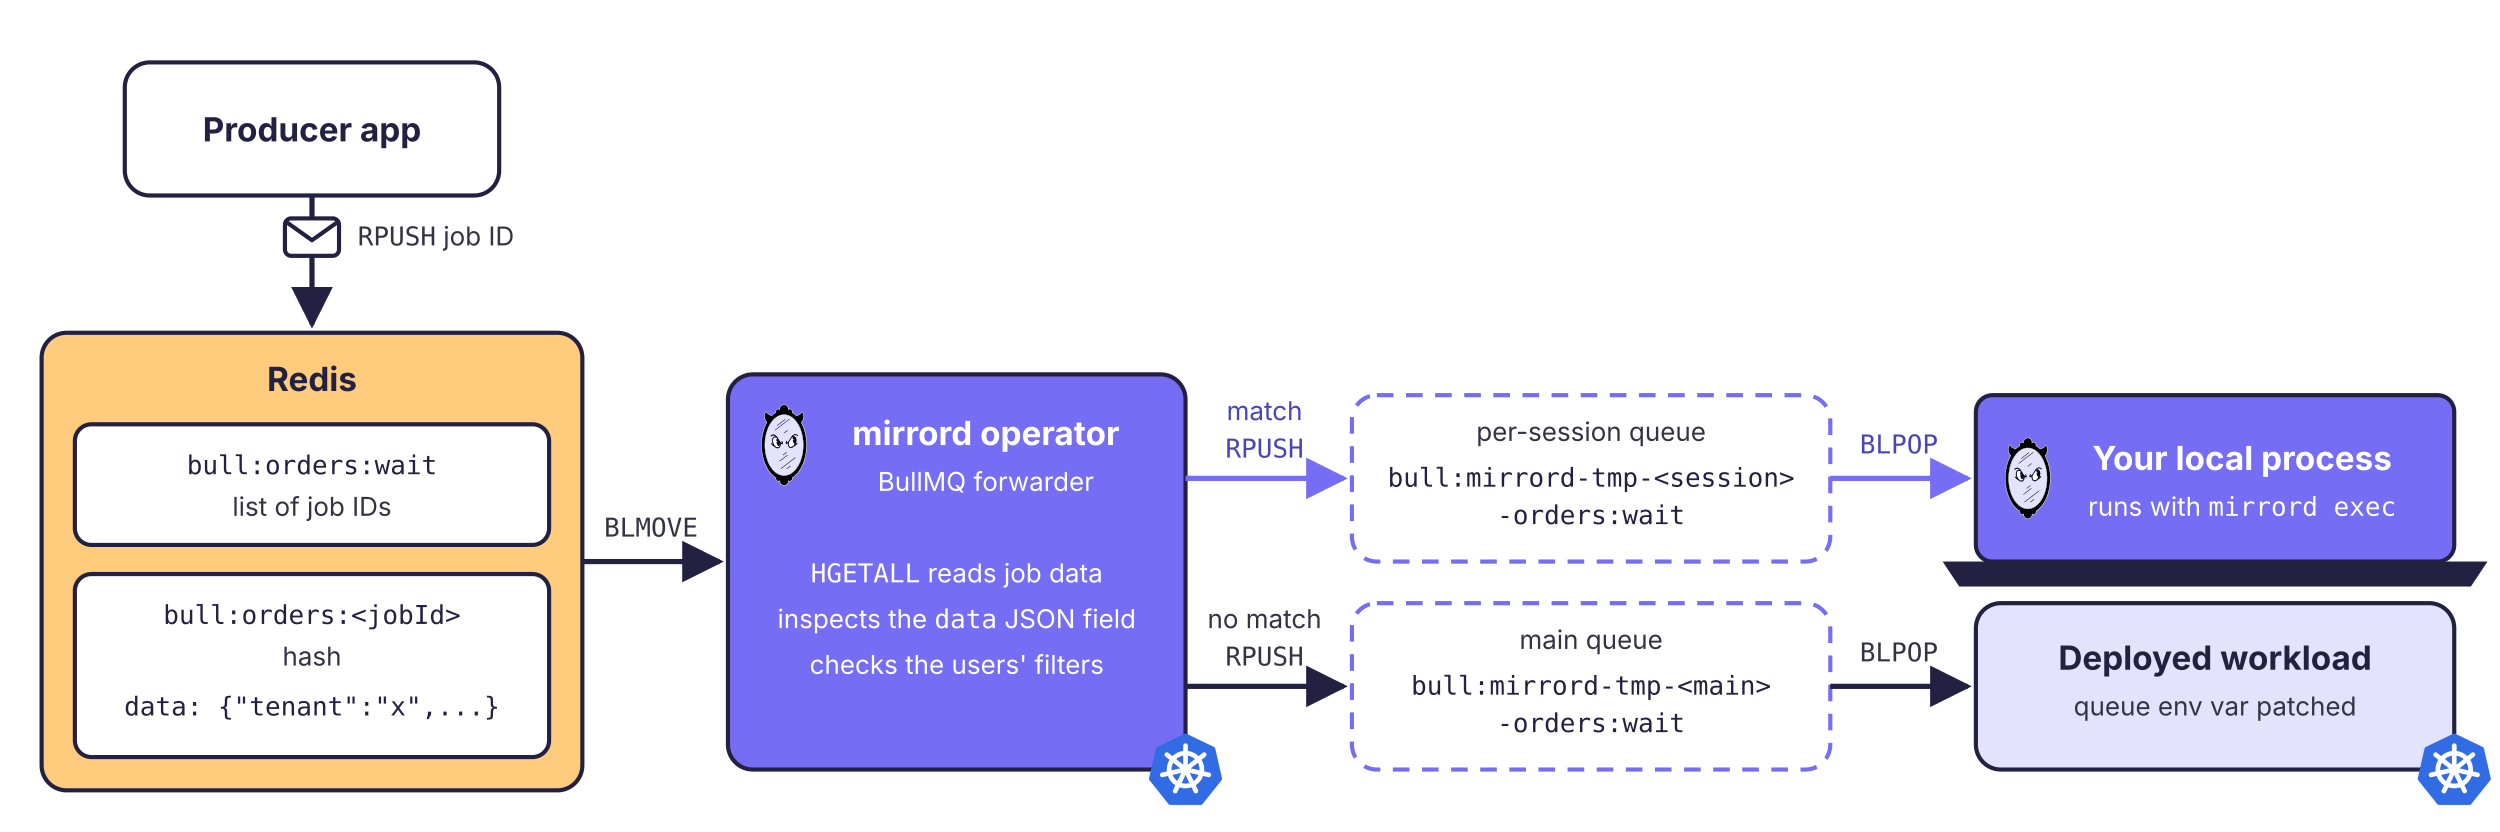
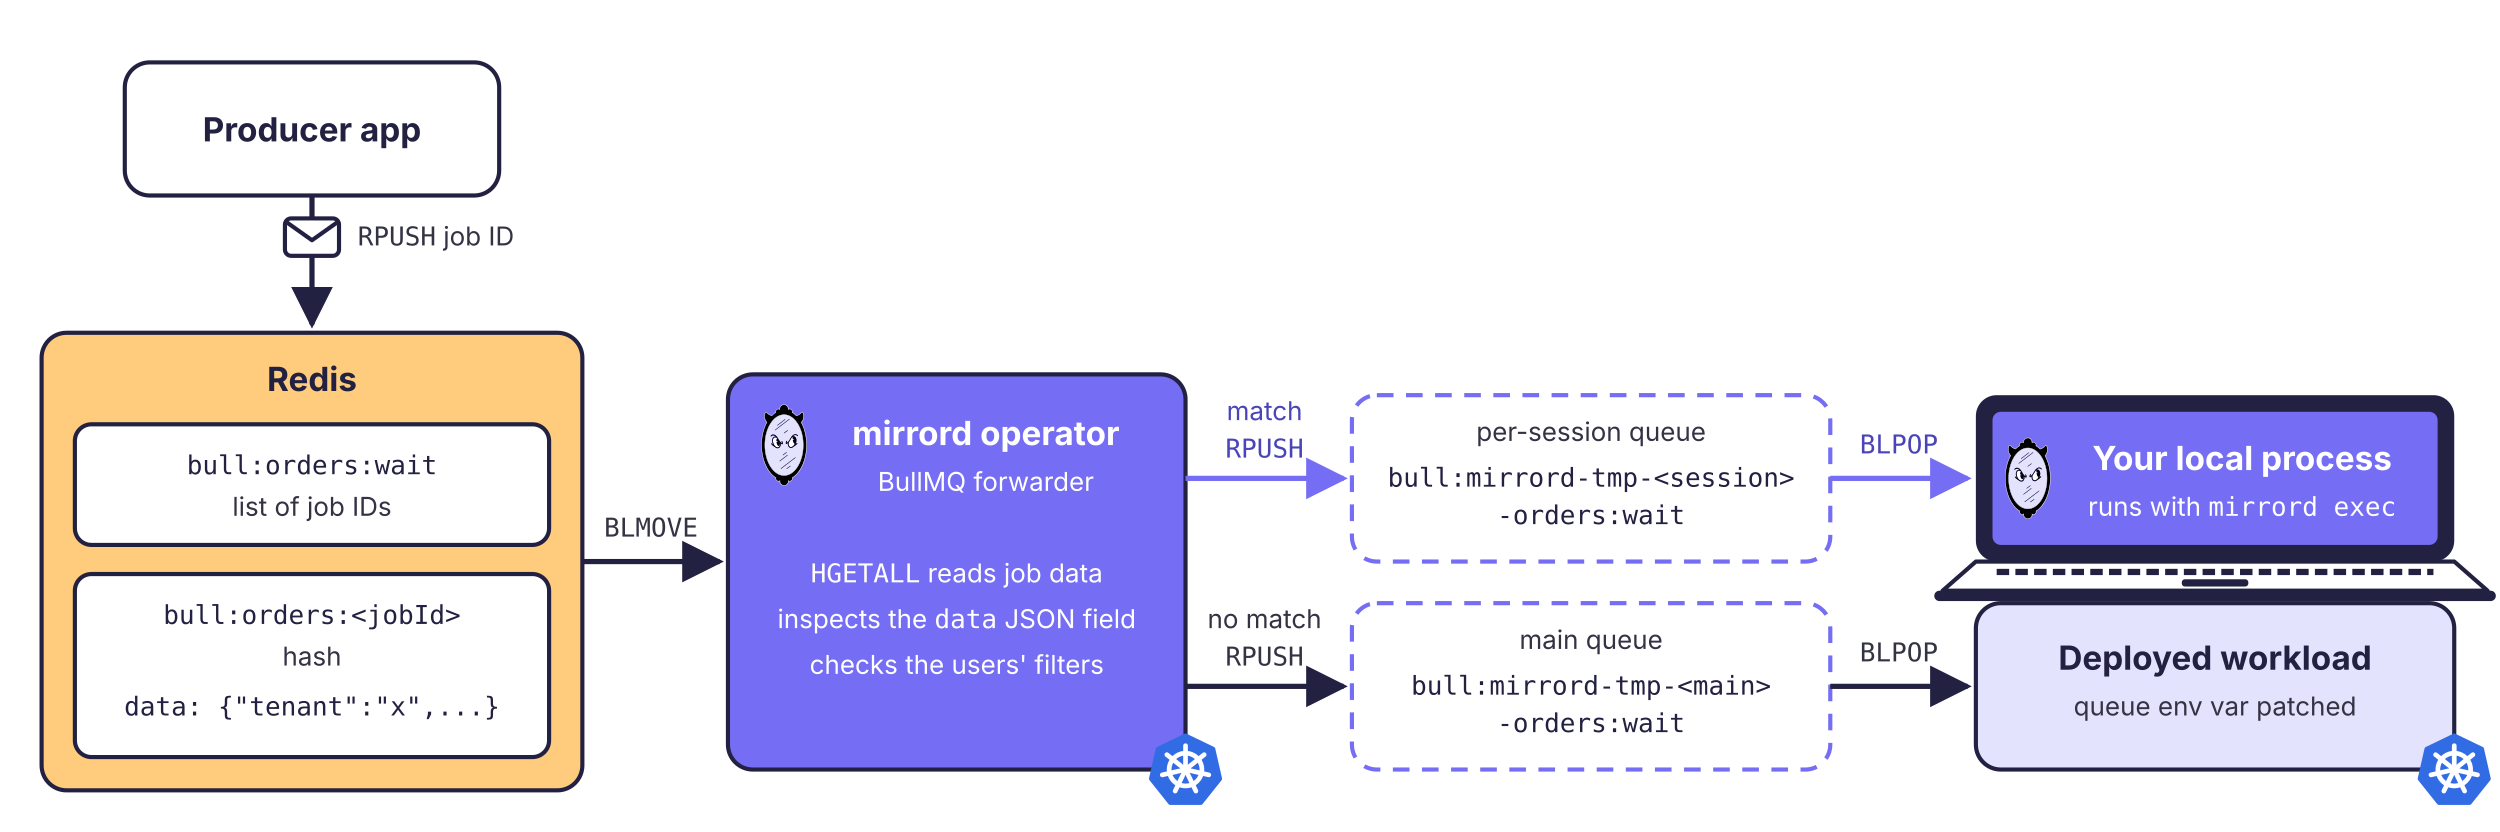
<svg xmlns="http://www.w3.org/2000/svg" viewBox="0 0 1202 400" width="1202" height="400" font-family="Inter, Helvetica, Arial, sans-serif" role="img" aria-labelledby="t d">
  <defs>
    <marker id="arrow" viewBox="0 0 10 10" refX="9" refY="5" markerWidth="8" markerHeight="8" orient="auto-start-reverse">
      <path d="M0 0 L10 5 L0 10 z" fill="#232141" />
    </marker>
    <marker id="arrow-purple" viewBox="0 0 10 10" refX="9" refY="5" markerWidth="8" markerHeight="8" orient="auto-start-reverse">
      <path d="M0 0 L10 5 L0 10 z" fill="#756DF3" />
    </marker>
    <symbol id="k8s" viewBox="0 0 32 32">
      <polygon points="16.00,1.60 27.73,7.25 30.62,19.94 22.51,30.11 9.49,30.11 1.38,19.94 4.27,7.25" fill="#326CE5" stroke="#326CE5" stroke-width="2" stroke-linejoin="round" />
      <g fill="none" stroke="#ffffff" stroke-width="2" stroke-linecap="round">
        <circle cx="16" cy="16" r="7" />
        <line x1="16.00" y1="13.40" x2="16.00" y2="5.80" />
        <line x1="18.03" y1="14.38" x2="23.97" y2="9.64" />
        <line x1="18.53" y1="16.58" x2="25.94" y2="18.27" />
        <line x1="17.13" y1="18.34" x2="20.43" y2="25.19" />
        <line x1="14.87" y1="18.34" x2="11.57" y2="25.19" />
        <line x1="13.47" y1="16.58" x2="6.06" y2="18.27" />
        <line x1="13.97" y1="14.38" x2="8.03" y2="9.64" />
      </g>
      <circle cx="16" cy="16" r="2.4" fill="#ffffff" />
    </symbol>
    <symbol id="mirrord" viewBox="97 61 391 696">
      <path fill="#ffffff" d="M255.6,387c4.1,19.1-0.9,36.1-12,40.5c-8.2,3.2-17.8,0-26.5-8.2c-0.3-0.6-0.9-0.9-1.5-1.2c0,0,0,0-0.3-0.3 c-5.5-5.6-10.5-13.2-14-22c-4.7-11.5-6.1-23.2-4.4-33.5c1.8-9.4,6.1-16.1,12.8-18.8c5.5-2.3,12.5-1.5,19.3,2.6 c1.5,2.3,2.6,4.4,3.8,6.2c-4.1,2.6-6.4,10.3-6.4,20.3l3.2,1.8l11.1,6.5l-12.5,1.5h-0.9c0.3,1.2,0.3,2.3,0.6,3.5 c3.2,17.9,12,31.1,19,29.7c6.4-1.2,9.6-14.4,7.6-30.2C255.3,386.4,255.6,386.7,255.6,387z" />
      <path fill="#ffffff" d="M384,398.4c-3.2,6.8-7.3,12.3-12,17c0,0,0,0-0.3,0c-0.6,0.3-0.9,0.9-1.2,1.2c-8.7,7.9-18.4,11.5-26.5,8.2 c-11.1-4.7-16-21.4-12-40.5c1.5-1.8,3.2-3.8,4.7-5.6c5-6.5,9-13.2,12.8-20l1.2-2.1c1.2-1.8,2-3.8,3.2-5.6c1.2-2.1,2.6-4.4,4.4-7 c3.5-2.1,6.7-3.2,9.9-3.8c-2,4.7-2.3,10.3-2.3,15.3l3.2,1.8l11.1,6.5l-12.5,1.5h-0.9c0.3,1.2,0.3,2.3,0.6,3.8 C370.5,384.6,377.5,397,384,398.4z" />
      <path fill="#E4E3FD" d="M405,391.7c-1.5-1.2-3.8-0.9-5,0.6c-3.2,4.1-7,7.9-11.1,11.5c1.2-2.3,2.6-5,3.5-7.6 c5.3-12.6,6.7-25.8,4.7-37.3c-2.3-12-8.2-20.6-16.9-24.1c-4.1-1.8-8.8-2.1-13.7-1.2c4.4-4.4,10.2-8.5,17.5-10 c8.2-1.5,16.6,1.5,20.4,7.3c1.2,1.5,3.2,2.1,5,0.9c1.5-1.2,2-3.2,0.9-4.7c-5.5-8.2-16.6-12.3-27.4-10c-11.1,2.1-19.3,9.7-24.2,15.6 c-2,2.3-3.8,5-5.5,7.3c-2,2.9-3.5,5.6-5,8.2c-1.2,2.1-2.3,3.8-3.2,5.6l-1.2,2.1c-3.8,6.5-7.6,13.2-12.3,19.1 c-5.8,7.6-11.7,12.9-18.4,16.7c0.6-5,2-9.7,4.4-14.1c0.9-1.8,0.3-3.8-1.5-4.7c-1.7-0.9-3.8-0.3-4.7,1.5c-2.9,5.6-4.7,11.5-5.3,17.6 c0,0.9-0.3,3.5,1.5,5.6c1.2,1.2,2.3,1.8,4.1,1.8c1.5,0,2.9-0.3,4.4-1.5c2.6-1.5,5.3-3.2,7.9-5.3c-1.7,18.5,5,34.1,17.5,39.3 c2.9,1.2,5.8,1.8,8.8,1.8c8.5,0,17.5-4.4,25.4-12c11.4-6.2,21.6-14.4,29.5-24.7C406.7,395.2,406.4,392.8,405,391.7z M292.1,149.1 c90.1,0,163.6,116.6,163.6,259.6s-73.5,259.6-163.6,259.6c-90.4,0-163.6-116.6-163.6-259.6S201.9,149.1,292.1,149.1z M389.5,517.3 c0.9-0.6,0.9-1.8,0.3-2.3c-0.6-0.9-1.8-0.9-2.3-0.3l-122.5,93.7c-0.9,0.6-0.9,1.8-0.3,2.3c0.3,0.3,0.9,0.6,1.5,0.6 c0.3,0,0.9,0,1.2-0.3L389.5,517.3z M346.9,589c0.9-0.6,0.9-1.8,0.3-2.3c-0.6-0.9-1.8-0.9-2.3-0.3l-31.2,23.2 c-0.9,0.6-0.9,1.8-0.3,2.3c0.3,0.6,0.9,0.9,1.5,0.9c0.3,0,0.6-0.3,0.9-0.3L346.9,589z M338.2,189.1c0.9-0.6,0.9-1.8,0.3-2.3 c-0.6-0.9-1.8-0.9-2.3-0.3l-122.5,93.4c-0.9,0.6-0.9,1.8-0.3,2.3c0.3,0.3,0.9,0.6,1.5,0.6c0.3,0,0.9,0,0.9-0.3L338.2,189.1z M324.4,284.5c0.9-0.6,0.9-1.8,0.3-2.3c-0.6-0.9-1.7-0.9-2.3-0.3l-31.2,22.9c-0.9,0.6-0.9,1.8-0.3,2.3c0.3,0.6,0.9,0.6,1.5,0.6 c0.3,0,0.6,0,0.9-0.3L324.4,284.5z M322.7,495.9c0.9-0.6,0.9-1.8,0.3-2.3c-0.6-0.9-1.8-0.9-2.3-0.3l-66.2,50.8 c-0.9,0.6-0.9,1.8-0.3,2.3c0.3,0.3,0.9,0.6,1.5,0.6c0.3,0,0.6,0,0.9-0.3L322.7,495.9z M314.8,472.4c0.9-0.6,0.9-1.8,0.3-2.3 c-0.6-0.9-1.8-0.9-2.3-0.3L281.6,493c-0.9,0.6-0.9,1.8-0.3,2.3c0.3,0.6,0.9,0.9,1.5,0.9c0.3,0,0.9-0.3,0.9-0.3L314.8,472.4z M302.3,190.5c0.9-0.6,0.9-1.8,0.3-2.3c-0.6-0.9-1.7-0.9-2.3-0.3L234,239c-0.9,0.6-0.9,1.8-0.3,2.3c0.3,0.3,0.9,0.6,1.5,0.6 c0.3,0,0.9,0,1.2-0.3L302.3,190.5z M280.1,399.6c1.8-2.1,1.5-4.7,1.5-5.6c-0.6-6.2-2.3-12.3-5-17.9c-0.9-1.8-2.9-2.3-4.7-1.5 c-1.8,0.9-2.3,2.9-1.5,4.7c2.3,4.4,3.8,9.4,4.4,14.1c-6.4-3.8-12.5-9.4-18.4-16.7c-4.7-6.2-8.8-12.9-12.3-19.1l-1.5-2.3 c-1.2-1.8-2-3.8-3.2-5.6c-1.5-2.3-2.9-5.3-5-8.2c0,0,0,0,0-0.3c-1.5-2.3-3.5-5-5.5-7.3c-5-5.9-13.1-13.2-24.2-15.6 c-10.8-2.1-21.9,2.1-27.4,10c-1.2,1.5-0.6,3.8,0.9,4.7c1.5,1.2,3.8,0.6,4.7-0.9c4.1-5.9,12.5-8.8,20.4-7.3 c7.3,1.5,13.1,5.9,17.5,10c-4.7-0.9-9.3-0.3-13.7,1.2c-8.8,3.5-14.6,12-16.9,24.1c-2,11.5-0.3,24.7,4.7,37.3 c1.2,2.6,2.3,5.3,3.5,7.6c-4.1-3.5-7.9-7.3-11.1-11.5c-1.2-1.5-3.5-1.8-5-0.6c-1.5,1.2-1.8,3.5-0.6,5c8.2,10,18.4,18.5,29.5,24.7 c7.9,7.6,16.9,11.7,25.7,11.7c2.9,0,6.1-0.6,8.8-1.8c12.5-5.3,19-20.6,17.5-39.3c2.6,2.1,5,3.8,7.9,5.3c1.5,0.9,2.9,1.2,4.4,1.2 C277.8,401.4,279.2,400.8,280.1,399.6z" />
      <path d="M439.4,215.2c29.5,54,45.5,122.4,45.5,193.8c0,123.6-49,234.9-122.8,279.2c0.6,2.1,1.2,4.4,1.2,6.8 c0,12.3-10.2,22.6-22.5,22.6c-4.4,0-8.8-1.2-12.3-3.5c0.3,1.2,0.3,2.6,0.3,3.8c0,20.3-16.3,36.7-36.5,36.7s-36.5-16.4-36.5-36.7 c0-1.2,0-2.6,0.3-3.8c-3.5,2.3-7.9,3.5-12.3,3.5c-12.3,0-22.5-10-22.5-22.6c0-2.3,0.3-4.7,1.2-6.8C148.6,643.6,99.3,532.3,99.3,409 c0-71.9,16.3-140.9,46.4-195.3c-1.5-0.9-2.3-2.1-3.5-3.2c-9.9-11.2-15.5-26.4-16.9-42.6c-0.6-11.5,0.9-23.2,5-33.8 c0.6-1.8,2.6-6.8,7.6-7.3c5.3-0.6,8.5,3.8,11.4,7.9c1.2,1.5,2.3,2.9,2.9,3.8c5.5,5.3,12.5,9.7,21.6,13.8c4.4,2.1,9,3.8,13.4,5.3 c11.1-11.2,22.8-20.6,35-27.9c-0.6-2.3-1.2-4.4-1.2-6.8c0-12.3,10.2-22.6,22.5-22.6c4.4,0,8.8,1.2,12.3,3.5c0-1.2-0.3-2.6-0.3-3.8 c0-20.3,16.3-36.7,36.5-36.7c20.1,0,36.5,16.4,36.5,36.7c0,1.2,0,2.6-0.3,3.8c3.5-2.3,7.9-3.5,12.3-3.5c12.5,0,22.5,10.3,22.5,22.6 c0,2.3-0.3,4.7-1.2,6.8c12.5,7.6,24.8,17.3,36.2,29.1c4.7-1.5,9-3.2,13.7-5.3c9-4.1,16-8.5,21.6-13.8c0.9-0.9,2-2.3,2.9-3.8 c2.9-4.1,6.1-8.5,11.4-7.9c5,0.6,7,5.6,7.6,7.3c4.1,10.6,5.5,22.3,4.7,33.8c-1.2,15.9-7,31.4-16.9,42.6 C442.3,212.6,441.1,214,439.4,215.2z M455.7,409c0-143.3-73.5-259.6-163.6-259.6c-90.4,0-163.6,116.6-163.6,259.6 c0,143,73.5,259.6,163.6,259.6C382.5,668.6,455.7,552,455.7,409z" />
      <path fill="#ffffff" d="M292.4,756.6c-21.2,0-38.5-17.4-38.5-38.7c0-0.1,0-0.2,0-0.3c-3,1.3-6.5,2-10,2c-13.5,0-24.5-11-24.5-24.6 c0-2.2,0.2-4.2,0.7-5.9c-36.1-22.2-66.8-60.3-88.9-110.2C109,528.5,97.3,469.7,97.3,409c0-71.5,16.3-140.6,45.8-194.7 c-0.6-0.5-1.1-1-1.5-1.5c-0.3-0.3-0.5-0.6-0.8-0.8l-0.1-0.1c-9.7-10.9-15.9-26.4-17.4-43.7c-0.6-12.5,1.1-24.4,5.1-34.7 c0.8-2.3,3.2-7.9,9.2-8.6c6.5-0.7,10.4,4.7,13.2,8.7c1.1,1.4,2.2,2.8,2.9,3.7c5.3,5,11.9,9.2,20.9,13.3c3.5,1.7,7.6,3.3,12.1,4.8 c10.7-10.7,21.9-19.6,33.2-26.5c-0.5-1.9-0.9-3.7-0.9-5.8c0-13.3,11.2-24.6,24.5-24.6c3.5,0,6.9,0.7,10,2c0-0.1,0-0.2,0-0.3 c0-21.3,17.3-38.7,38.5-38.7c21.2,0,38.5,17.4,38.5,38.7c0,0.1,0,0.2,0,0.3c3-1.3,6.5-2,10-2c13.5,0,24.5,11,24.5,24.6 c0,2.2-0.2,4.2-0.7,5.9c12.2,7.6,23.8,16.9,34.3,27.6c3.7-1.2,7.6-2.7,12.3-4.8c9-4.1,15.7-8.4,21-13.4c0.7-0.7,1.8-2,2.6-3.4 l0.1-0.1c2.8-4,6.7-9.5,13.2-8.8c6,0.7,8.5,6.3,9.3,8.7c4,10.4,5.7,22.4,4.8,34.5c-1.2,16.6-7.5,32.4-17.2,43.5c-0.4,1-1.3,2-2.4,3 c29,53.9,44.9,122.4,44.9,193.3c0,60.9-11.7,119.7-33.9,170.2c-22,49.9-52.6,87.9-88.6,110c0.5,1.9,0.8,3.8,0.8,5.8 c0,13.3-11.2,24.6-24.5,24.6c-3.5,0-6.9-0.7-10-2c0,0.1,0,0.2,0,0.3C330.8,739.2,313.6,756.6,292.4,756.6z M259.4,709.5l-1.2,5 c-0.2,0.9-0.2,2.3-0.2,3.3c0,19.1,15.5,34.7,34.5,34.7s34.5-15.6,34.5-34.7c0-1.1,0-2.4-0.2-3.3l-1.2-5l4.3,2.9 c3.1,2.1,7,3.2,11.1,3.2c11.1,0,20.5-9.4,20.5-20.6c0-2.1-0.5-4.2-1.1-6.2l-0.4-1.5l1.3-0.8c72.9-43.8,121.8-155.3,121.8-277.5 c0-70.8-16.1-139.3-45.3-192.8l-0.9-1.6l1.5-1c1.6-1.1,2.3-2.2,2.4-2.5l0.1-0.4l0.3-0.3c9.3-10.4,15.2-25.5,16.4-41.4 c0.9-11.6-0.7-22.9-4.5-32.9c-0.6-1.7-2.3-5.6-6-6.1c-3.8-0.4-6.3,2.6-9.5,7c-0.9,1.5-2.1,3-3.2,4.1c-5.7,5.4-12.7,9.9-22.2,14.2 c-5.4,2.4-9.7,4-13.9,5.4l-1.2,0.4l-0.9-0.9c-10.9-11.3-23-21-35.8-28.8l-1.5-0.9l0.7-1.6c0.7-1.6,1-3.5,1-6 c0-11.4-9.2-20.6-20.5-20.6c-4.1,0-8.1,1.1-11.1,3.2l-4.3,2.9l1.2-5c0.2-0.9,0.2-2.3,0.2-3.3c0-19.1-15.5-34.7-34.5-34.7 c-19,0-34.5,15.6-34.5,34.7c0,0.5,0.1,1.1,0.1,1.7c0.1,0.7,0.2,1.4,0.2,2.1v3.8l-3.1-2.1c-3.1-2.1-7-3.2-11.1-3.2 c-11.1,0-20.5,9.4-20.5,20.6c0,1.9,0.4,3.6,0.9,5.6l0.5,2.1l-1.3,0.8c-11.8,7.1-23.5,16.4-34.6,27.6l-0.9,0.9l-1.2-0.4 c-5.1-1.7-9.7-3.5-13.6-5.4c-9.5-4.3-16.5-8.8-22.1-14.2l-0.2-0.2l-0.1-0.2c-0.5-0.8-1.7-2.2-2.8-3.6l-0.1-0.1 c-3.1-4.4-5.7-7.5-9.5-7.1c-3.7,0.4-5.4,4.3-5.9,6c-3.8,9.8-5.5,21.2-4.9,33c1.5,16.4,7.3,31.1,16.4,41.3c0.3,0.3,0.6,0.6,0.9,0.9 c0.7,0.8,1.4,1.5,2.2,2l1.6,1l-0.9,1.7c-29.7,53.8-46.1,122.8-46.1,194.3c0,121.9,49.2,233.4,122.4,277.5l1.5,0.9l-0.7,1.6 c-0.7,1.6-1,3.5-1,6c0,11.4,9.2,20.6,20.5,20.6c4.1,0,8.1-1.1,11.1-3.2L259.4,709.5z M292.1,670.6c-91.3,0-165.6-117.3-165.6-261.6 s74.3-261.6,165.6-261.6c91.3,0,165.6,117.3,165.6,261.6S383.4,670.6,292.1,670.6z M292.1,151.4c-89.1,0-161.6,115.5-161.6,257.6 c0,68.8,16.9,133.5,47.7,182.3c30.6,48.5,71,75.2,113.9,75.2c89.1,0,161.6-115.5,161.6-257.6C453.7,267,381.2,151.4,292.1,151.4z" />
      <path d="M344.9,586.3c0.9-0.6,1.7-0.3,2.3,0.3c0.6,0.9,0.3,1.8-0.3,2.3l-31.2,23.2c-0.3,0.3-0.6,0.3-0.9,0.3 c-0.6,0-1.2-0.3-1.5-0.9c-0.6-0.9-0.3-1.8,0.3-2.3L344.9,586.3z" />
      <path d="M372,415.5c4.4-4.4,8.5-10.3,12-17c-6.4-1.8-13.4-13.8-16.3-29.7c-0.3-1.2-0.6-2.3-0.6-3.8h0.9l12.5-1.5l-11.1-6.5 l-3.2-1.8c0-5,0.3-10.6,2.3-15.3c-3.2,0.6-6.7,1.8-9.9,3.8c-1.8,2.3-3.2,5-4.4,7c-1.2,2.1-2.3,3.8-3.2,5.6l-1.2,2.1 c-3.8,6.5-7.9,13.5-12.8,20c-1.5,2.1-3.2,3.8-4.7,5.6c-4.1,19.1,0.9,35.8,12,40.5c8.2,3.2,17.8-0.3,26.5-8.2 C370.8,416.3,371.4,415.8,372,415.5z M410.5,326.8c1.2,1.5,0.9,3.8-0.9,4.7c-1.5,1.2-3.8,0.9-5-0.9c-4.1-5.9-12.5-8.8-20.4-7.3 c-7.3,1.5-13.1,5.9-17.5,10c4.7-0.9,9.3-0.3,13.7,1.2c8.8,3.5,14.9,12,16.9,24.1c2,11.5,0.3,24.7-4.7,37.3 c-1.2,2.6-2.3,5.3-3.5,7.6c4.1-3.5,7.9-7.3,11.1-11.5c1.2-1.5,3.5-1.8,5-0.6c1.5,1.2,1.7,3.5,0.6,5c-8.2,10.3-18.4,18.5-29.5,24.7 c-7.9,7.6-16.9,12-25.4,12c-3.2,0-6.1-0.6-8.8-1.8c-12.5-5.3-19-20.6-17.5-39.3c-2.6,2.1-5.3,3.8-7.9,5.3c-1.5,0.9-3.2,1.5-4.4,1.5 c-1.5,0-2.9-0.6-4.1-1.8c-1.7-2.1-1.5-4.7-1.5-5.6c0.6-6.2,2.3-12,5.3-17.6c0.9-1.8,2.9-2.3,4.7-1.5c1.8,0.9,2.3,2.9,1.5,4.7 c-2.3,4.4-3.8,9.4-4.4,14.1c6.4-3.8,12.5-9.4,18.4-16.7c4.7-6.2,8.8-12.6,12.3-19.1l1.2-2.1c1.2-2.1,2.3-3.8,3.2-5.6 c1.5-2.3,2.9-5.3,5-8.2c1.8-2.3,3.5-5,5.5-7.3c5-5.9,13.4-13.2,24.2-15.6C393.9,314.5,405,318.6,410.5,326.8z" />
      <path d="M324.4,284.5l-31.5,23.2c-0.3,0.3-0.6,0.3-0.9,0.3c-0.6,0-1.2-0.3-1.5-0.6c-0.6-0.9-0.3-1.8,0.3-2.3l31.2-23.2 c0.9-0.6,1.7-0.3,2.3,0.3C325.6,282.7,325.3,283.9,324.4,284.5z" />
      <path d="M312.8,469.5c0.9-0.6,1.8-0.3,2.3,0.3c0.6,0.9,0.3,1.8-0.3,2.3l-31.2,23.2c-0.3,0.3-0.6,0.3-0.9,0.3 c-0.6,0-1.2-0.3-1.5-0.9c-0.6-0.9-0.3-1.8,0.3-2.3L312.8,469.5z" />
      <path d="M387.5,514.7c0.9-0.6,1.8-0.3,2.3,0.3c0.6,0.9,0.3,1.8-0.3,2.3L267,611c-0.3,0.3-0.6,0.3-1.2,0.3c-0.6,0-1.2-0.3-1.5-0.6 c-0.6-0.9-0.6-1.8,0.3-2.3L387.5,514.7z" />
      <path d="M320.7,493c0.9-0.6,1.8-0.3,2.3,0.3c0.6,0.9,0.6,1.8-0.3,2.3l-66.2,51.1c-0.3,0.3-0.6,0.3-0.9,0.3c-0.6,0-1.2-0.3-1.5-0.6 c-0.6-0.9-0.6-1.8,0.3-2.3L320.7,493z" />
      <path d="M300.2,187.9c0.9-0.6,1.7-0.3,2.3,0.3c0.6,0.9,0.6,1.8-0.3,2.3l-65.9,51.1c-0.3,0.3-0.6,0.3-1.2,0.3 c-0.6,0-0.9-0.3-1.5-0.6c-0.6-0.9-0.3-1.8,0.3-2.3L300.2,187.9z" />
      <path d="M213.6,279.8l122.5-93.7c0.6-0.6,1.8-0.3,2.3,0.3c0.6,0.9,0.3,1.8-0.3,2.3l-122.5,93.7c-0.3,0.3-0.6,0.3-0.9,0.3 c-0.6,0-1.2-0.3-1.5-0.6C212.7,281.6,212.7,280.4,213.6,279.8z" />
      <path d="M243.9,427.5c11.1-4.4,16-21.4,12-40.5c-0.3-0.3-0.6-0.6-0.9-0.9c2,15.9-1.2,29.1-7.6,30.2c-7.3,1.5-15.8-12-19-29.7 c-0.3-1.2-0.3-2.3-0.6-3.5h0.9l12.5-1.5l-11.1-6.5l-3.2-1.8c0-10,2.3-17.6,6.4-20.3c-1.2-2.1-2.3-4.1-3.8-6.2 c-7-4.1-13.7-5-19.3-2.6c-6.4,2.6-11.1,9.4-12.8,18.8c-1.8,10-0.3,22,4.4,33.5c3.5,8.8,8.5,16.4,14,22c0,0,0.3,0,0.3,0.3 c0.6,0.3,1.2,0.9,1.5,1.2C225.9,427.2,235.8,430.7,243.9,427.5z M204.9,319.1c11.1,2.1,19.3,9.7,24.2,15.6c2,2.3,3.8,5,5.5,7.3 c0,0,0,0,0,0.3c2,2.9,3.5,5.6,5,8.2c1.2,1.8,2,3.5,3.2,5.6l1.5,2.3c3.8,6.5,7.6,12.9,12.3,19.1c5.8,7.3,11.7,12.9,18.4,16.7 c-0.6-5-2-9.7-4.4-14.1c-0.9-1.8-0.3-3.8,1.5-4.7c1.8-0.9,3.8-0.3,4.7,1.5c2.9,5.6,4.7,11.5,5,17.9c0,0.9,0.3,3.5-1.5,5.6 c-1.2,1.2-2.6,1.8-4.1,1.8c-1.5,0-2.9-0.6-4.4-1.2c-2.6-1.5-5.3-3.2-7.9-5.3c1.7,18.5-5,34.1-17.5,39.3c-2.9,1.2-5.8,1.8-8.8,1.8 c-8.5,0-17.5-4.4-25.7-11.7c-11.4-6.2-21.6-14.7-29.5-24.7c-1.2-1.5-0.9-3.8,0.6-5c1.5-1.2,3.8-0.9,5,0.6c3.2,4.1,7,7.9,11.1,11.5 c-1.2-2.3-2.6-5-3.5-7.6c-5-12.6-6.7-25.8-4.7-37.3c2-12,8.2-20.6,16.9-24.1c4.1-1.8,8.8-2.1,13.7-1.2c-4.4-4.4-10.2-8.8-17.5-10 c-8.2-1.5-16.6,1.5-20.4,7.3c-1.2,1.5-3.2,2.1-4.7,0.9c-1.5-1.2-2-3.2-0.9-4.7C183,320.9,194.1,317.1,204.9,319.1z" />
    </symbol>
    <symbol id="envelope" viewBox="0 0 28 20">
      <rect x="1" y="1" width="26" height="18" rx="3" fill="#ffffff" stroke="#232141" stroke-width="2" />
      <path d="M2 3 L14 11.5 L26 3" fill="none" stroke="#232141" stroke-width="2" stroke-linejoin="round" />
    </symbol>
  </defs>
  <rect x="0" y="0" width="1202" height="400" fill="#ffffff" />
  <rect x="60" y="30" width="180" height="64" rx="12" fill="#ffffff" stroke="#232141" stroke-width="2" />
  <text x="150" y="68" font-size="16" font-weight="700" fill="#232141" text-anchor="middle">Producer app</text>
  <line x1="150" y1="94" x2="150" y2="156" stroke="#232141" stroke-width="2.5" marker-end="url(#arrow)" />
  <use href="#envelope" x="136" y="104" width="28" height="20" />
  <text x="172" y="118" font-size="12.5" fill="#333344">
    <tspan font-family="Menlo, Consolas, monospace">RPUSH</tspan> job ID</text>
  <rect x="20" y="160" width="260" height="220" rx="12" fill="#FFCB7D" stroke="#232141" stroke-width="2" />
  <text x="150" y="188" font-size="16" font-weight="700" fill="#232141" text-anchor="middle">Redis</text>
  <rect x="36" y="204" width="228" height="58" rx="8" fill="#ffffff" stroke="#232141" stroke-width="2" />
  <text x="150" y="228" font-size="12.5" font-family="Menlo, Consolas, monospace" fill="#232141" text-anchor="middle">bull:orders:wait</text>
  <text x="150" y="248" font-size="12.5" fill="#333344" text-anchor="middle">list of job IDs</text>
  <rect x="36" y="276" width="228" height="88" rx="8" fill="#ffffff" stroke="#232141" stroke-width="2" />
  <text x="150" y="300" font-size="12.5" font-family="Menlo, Consolas, monospace" fill="#232141" text-anchor="middle">bull:orders:&lt;jobId&gt;</text>
  <text x="150" y="320" font-size="12.5" fill="#333344" text-anchor="middle">hash</text>
  <text x="150" y="344" font-size="12.5" font-family="Menlo, Consolas, monospace" fill="#232141" text-anchor="middle">data: {"tenant":"x",...}</text>
  <line x1="280" y1="270" x2="346" y2="270" stroke="#232141" stroke-width="2.5" marker-end="url(#arrow)" />
  <text x="313" y="258" font-size="12.5" font-family="Menlo, Consolas, monospace" fill="#333344" text-anchor="middle">BLMOVE</text>
  <rect x="350" y="180" width="220" height="190" rx="12" fill="#756DF3" stroke="#232141" stroke-width="2" />
  <use href="#mirrord" x="366" y="194" width="22" height="40" />
  <text x="474" y="214" font-size="16" font-weight="700" fill="#ffffff" text-anchor="middle">mirrord operator</text>
  <text x="474" y="236" font-size="12.5" fill="#ffffff" text-anchor="middle">BullMQ forwarder</text>
  <text x="460" y="280" font-size="12.5" fill="#ffffff" text-anchor="middle">
    <tspan font-family="Menlo, Consolas, monospace">HGETALL</tspan> reads job data</text>
  <text x="460" y="302" font-size="12.5" fill="#ffffff" text-anchor="middle">inspects the <tspan font-family="Menlo, Consolas, monospace">data</tspan> JSON field</text>
  <text x="460" y="324" font-size="12.5" fill="#ffffff" text-anchor="middle">checks the users' filters</text>
  <line x1="570" y1="230" x2="646" y2="230" stroke="#756DF3" stroke-width="2.5" marker-end="url(#arrow-purple)" />
  <text x="608" y="202" font-size="12.5" fill="#4a44b8" text-anchor="middle">match</text>
  <text x="608" y="220" font-size="12.5" font-family="Menlo, Consolas, monospace" fill="#4a44b8" text-anchor="middle">RPUSH</text>
  <rect x="650" y="190" width="230" height="80" rx="12" fill="#ffffff" stroke="#756DF3" stroke-width="2" stroke-dasharray="8 6" />
  <text x="765" y="212" font-size="12.5" fill="#333344" text-anchor="middle">per-session queue</text>
  <text x="765" y="234" font-size="12.5" font-family="Menlo, Consolas, monospace" fill="#232141" text-anchor="middle">bull:mirrord-tmp-&lt;session&gt;</text>
  <text x="765" y="252" font-size="12.5" font-family="Menlo, Consolas, monospace" fill="#232141" text-anchor="middle">-orders:wait</text>
  <line x1="880" y1="230" x2="946" y2="230" stroke="#756DF3" stroke-width="2.5" marker-end="url(#arrow-purple)" />
  <text x="913" y="218" font-size="12.5" font-family="Menlo, Consolas, monospace" fill="#4a44b8" text-anchor="middle">BLPOP</text>
-   <rect x="950" y="190" width="230" height="80" rx="8" fill="#756DF3" stroke="#232141" stroke-width="2" />
-   <path d="M934 270 h262 l-8 12 h-246 z" fill="#232141" />
+   <rect x="950" y="190" width="230" height="80" rx="10" fill="#232141" />
+   <rect x="958" y="198" width="214" height="64" rx="4" fill="#756DF3" />
+   <path d="M950 270 H1180 L1196 284 H934 Z" fill="#ffffff" stroke="#232141" stroke-width="2" stroke-linejoin="round" />
+   <line x1="960" y1="275" x2="1170" y2="275" stroke="#232141" stroke-width="3" stroke-dasharray="6 3" />
+   <rect x="1049" y="278.5" width="32" height="3.5" rx="1.5" fill="#232141" />
+   <rect x="930" y="284" width="270" height="5" rx="2.5" fill="#232141" />
  <use href="#mirrord" x="964" y="210" width="22" height="40" />
  <text x="1078" y="226" font-size="16" font-weight="700" fill="#ffffff" text-anchor="middle">Your local process</text>
  <text x="1078" y="248" font-size="12.5" fill="#ffffff" text-anchor="middle">runs with <tspan font-family="Menlo, Consolas, monospace">mirrord exec</tspan>
  </text>
  <line x1="570" y1="330" x2="646" y2="330" stroke="#232141" stroke-width="2.5" marker-end="url(#arrow)" />
  <text x="608" y="302" font-size="12.5" fill="#333344" text-anchor="middle">no match</text>
  <text x="608" y="320" font-size="12.5" font-family="Menlo, Consolas, monospace" fill="#333344" text-anchor="middle">RPUSH</text>
  <rect x="650" y="290" width="230" height="80" rx="12" fill="#ffffff" stroke="#756DF3" stroke-width="2" stroke-dasharray="8 6" />
  <text x="765" y="312" font-size="12.5" fill="#333344" text-anchor="middle">main queue</text>
  <text x="765" y="334" font-size="12.5" font-family="Menlo, Consolas, monospace" fill="#232141" text-anchor="middle">bull:mirrord-tmp-&lt;main&gt;</text>
  <text x="765" y="352" font-size="12.5" font-family="Menlo, Consolas, monospace" fill="#232141" text-anchor="middle">-orders:wait</text>
  <line x1="880" y1="330" x2="946" y2="330" stroke="#232141" stroke-width="2.5" marker-end="url(#arrow)" />
  <text x="913" y="318" font-size="12.5" font-family="Menlo, Consolas, monospace" fill="#333344" text-anchor="middle">BLPOP</text>
  <rect x="950" y="290" width="230" height="80" rx="12" fill="#E4E3FD" stroke="#232141" stroke-width="2" />
  <text x="1065" y="322" font-size="16" font-weight="700" fill="#232141" text-anchor="middle">Deployed workload</text>
  <text x="1065" y="344" font-size="12.5" fill="#333344" text-anchor="middle">queue env var patched</text>
  <use href="#k8s" x="552" y="352" width="36" height="36" />
  <use href="#k8s" x="1162" y="352" width="36" height="36" />
</svg>
